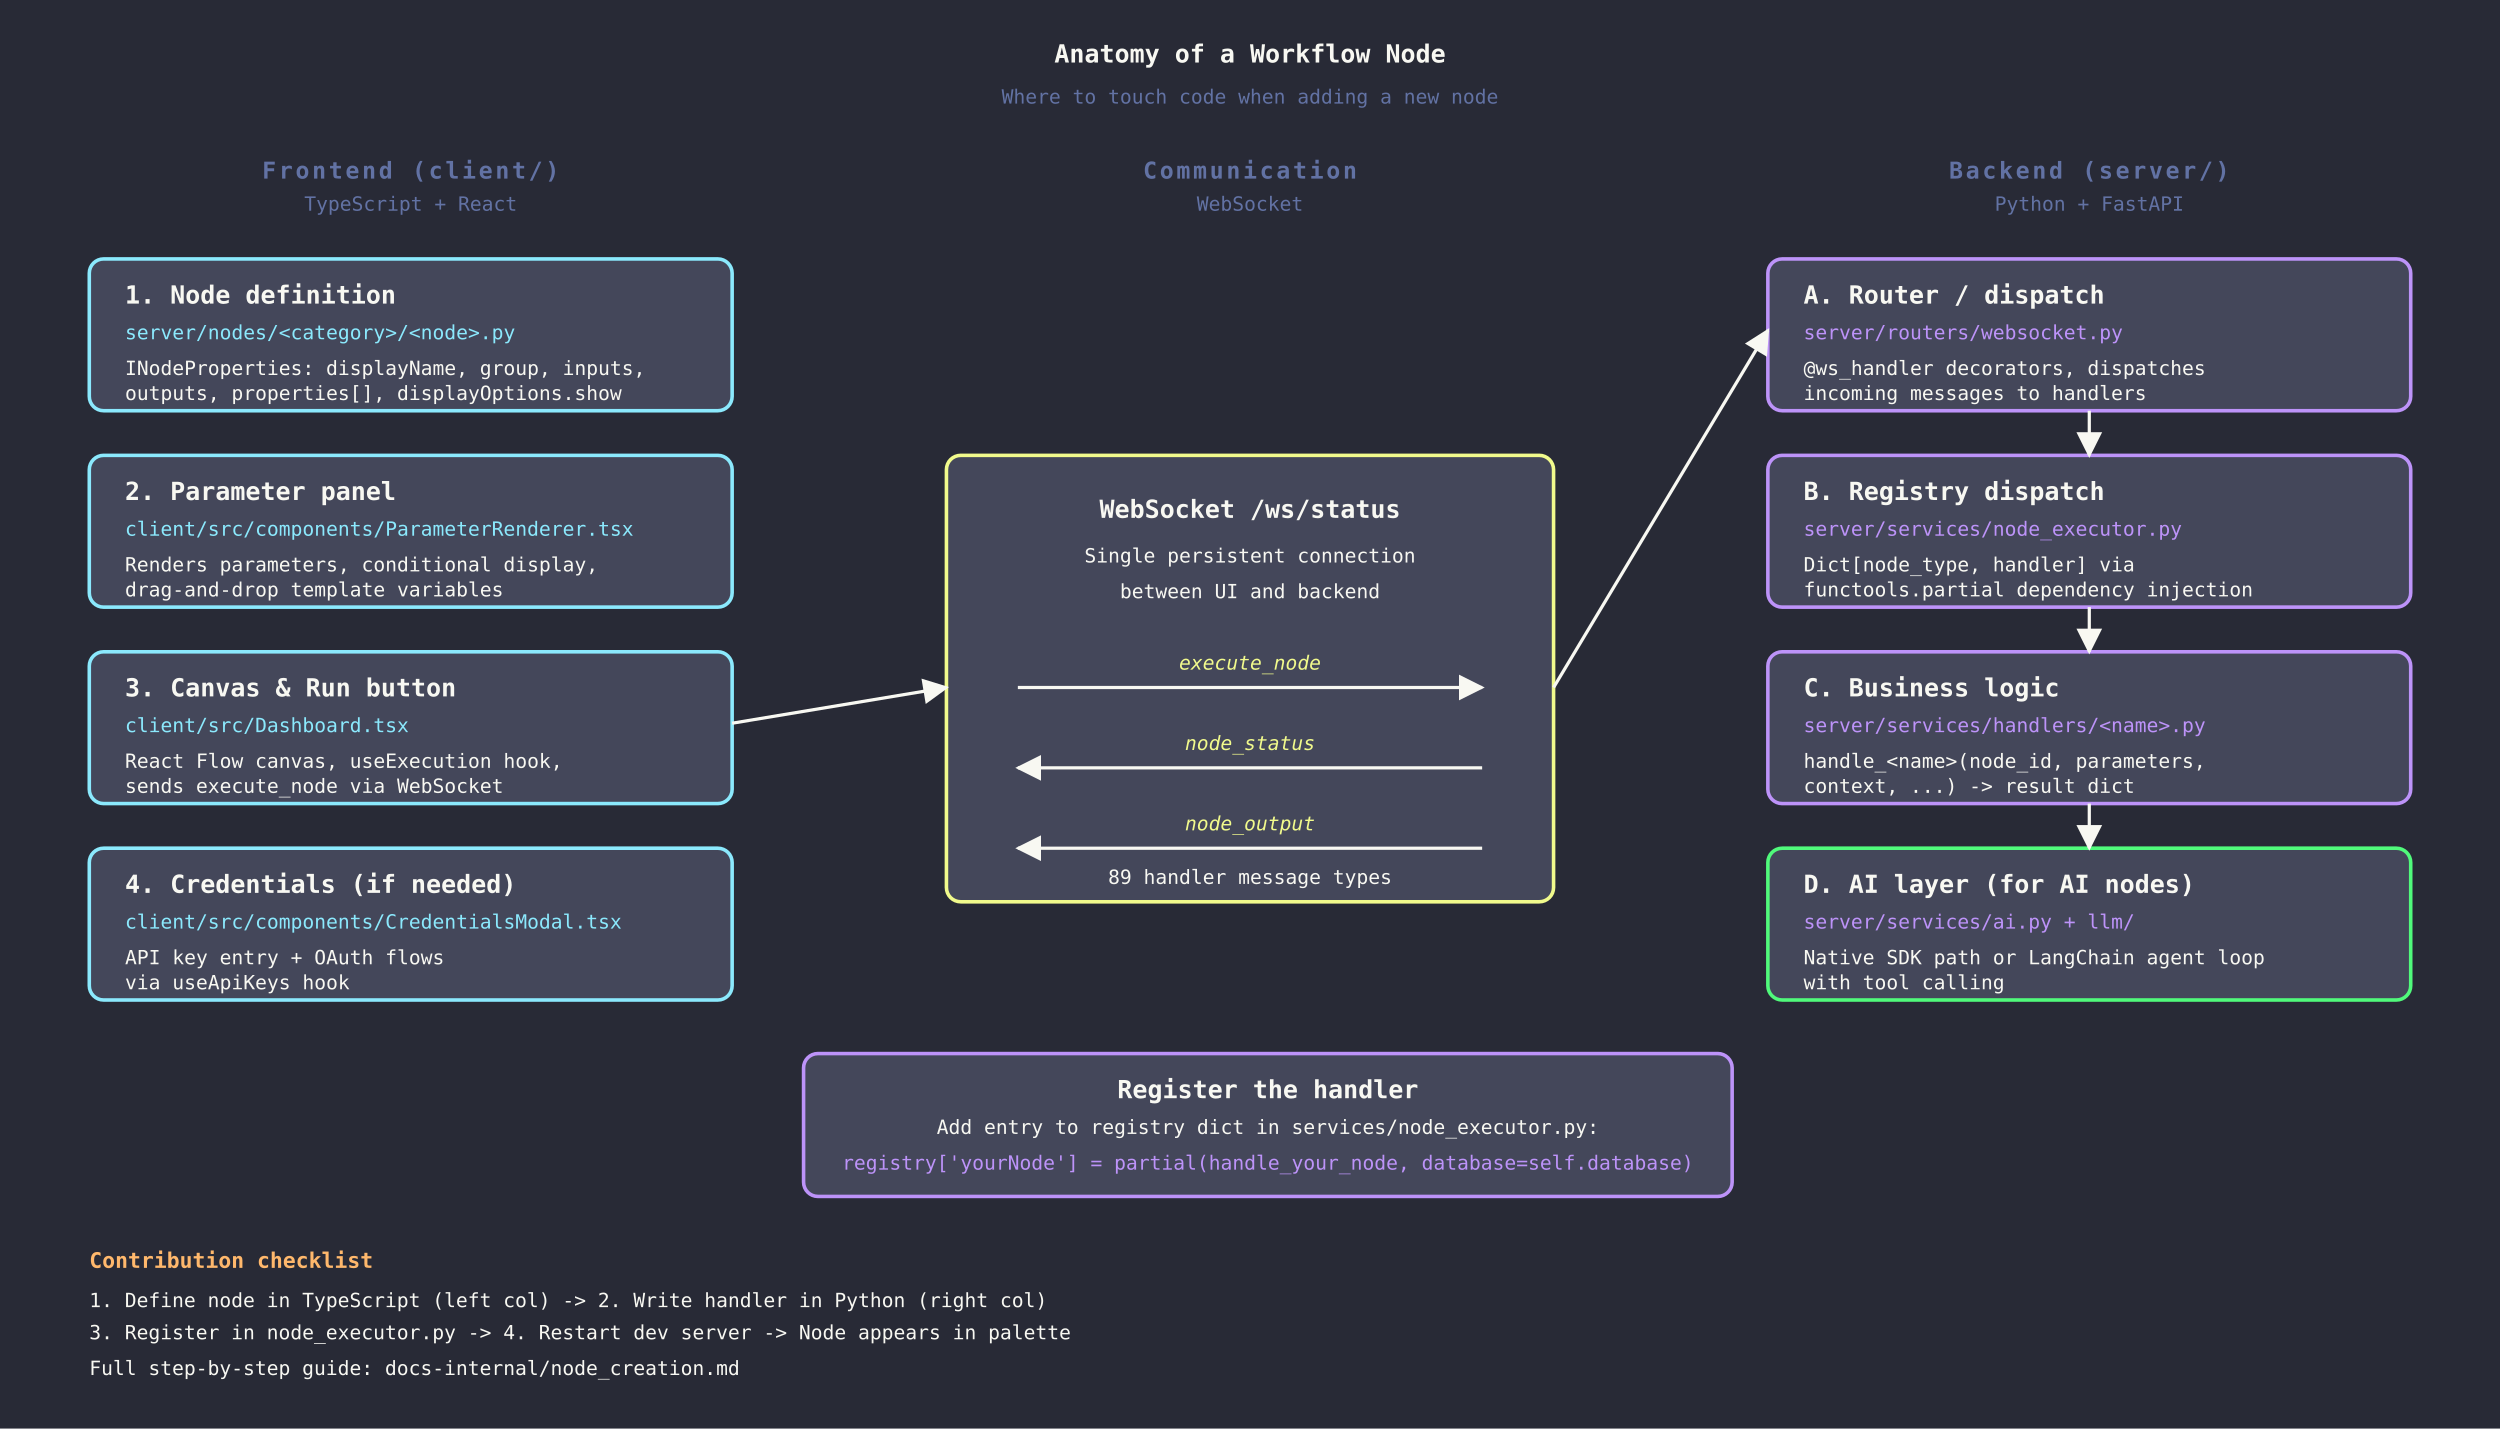
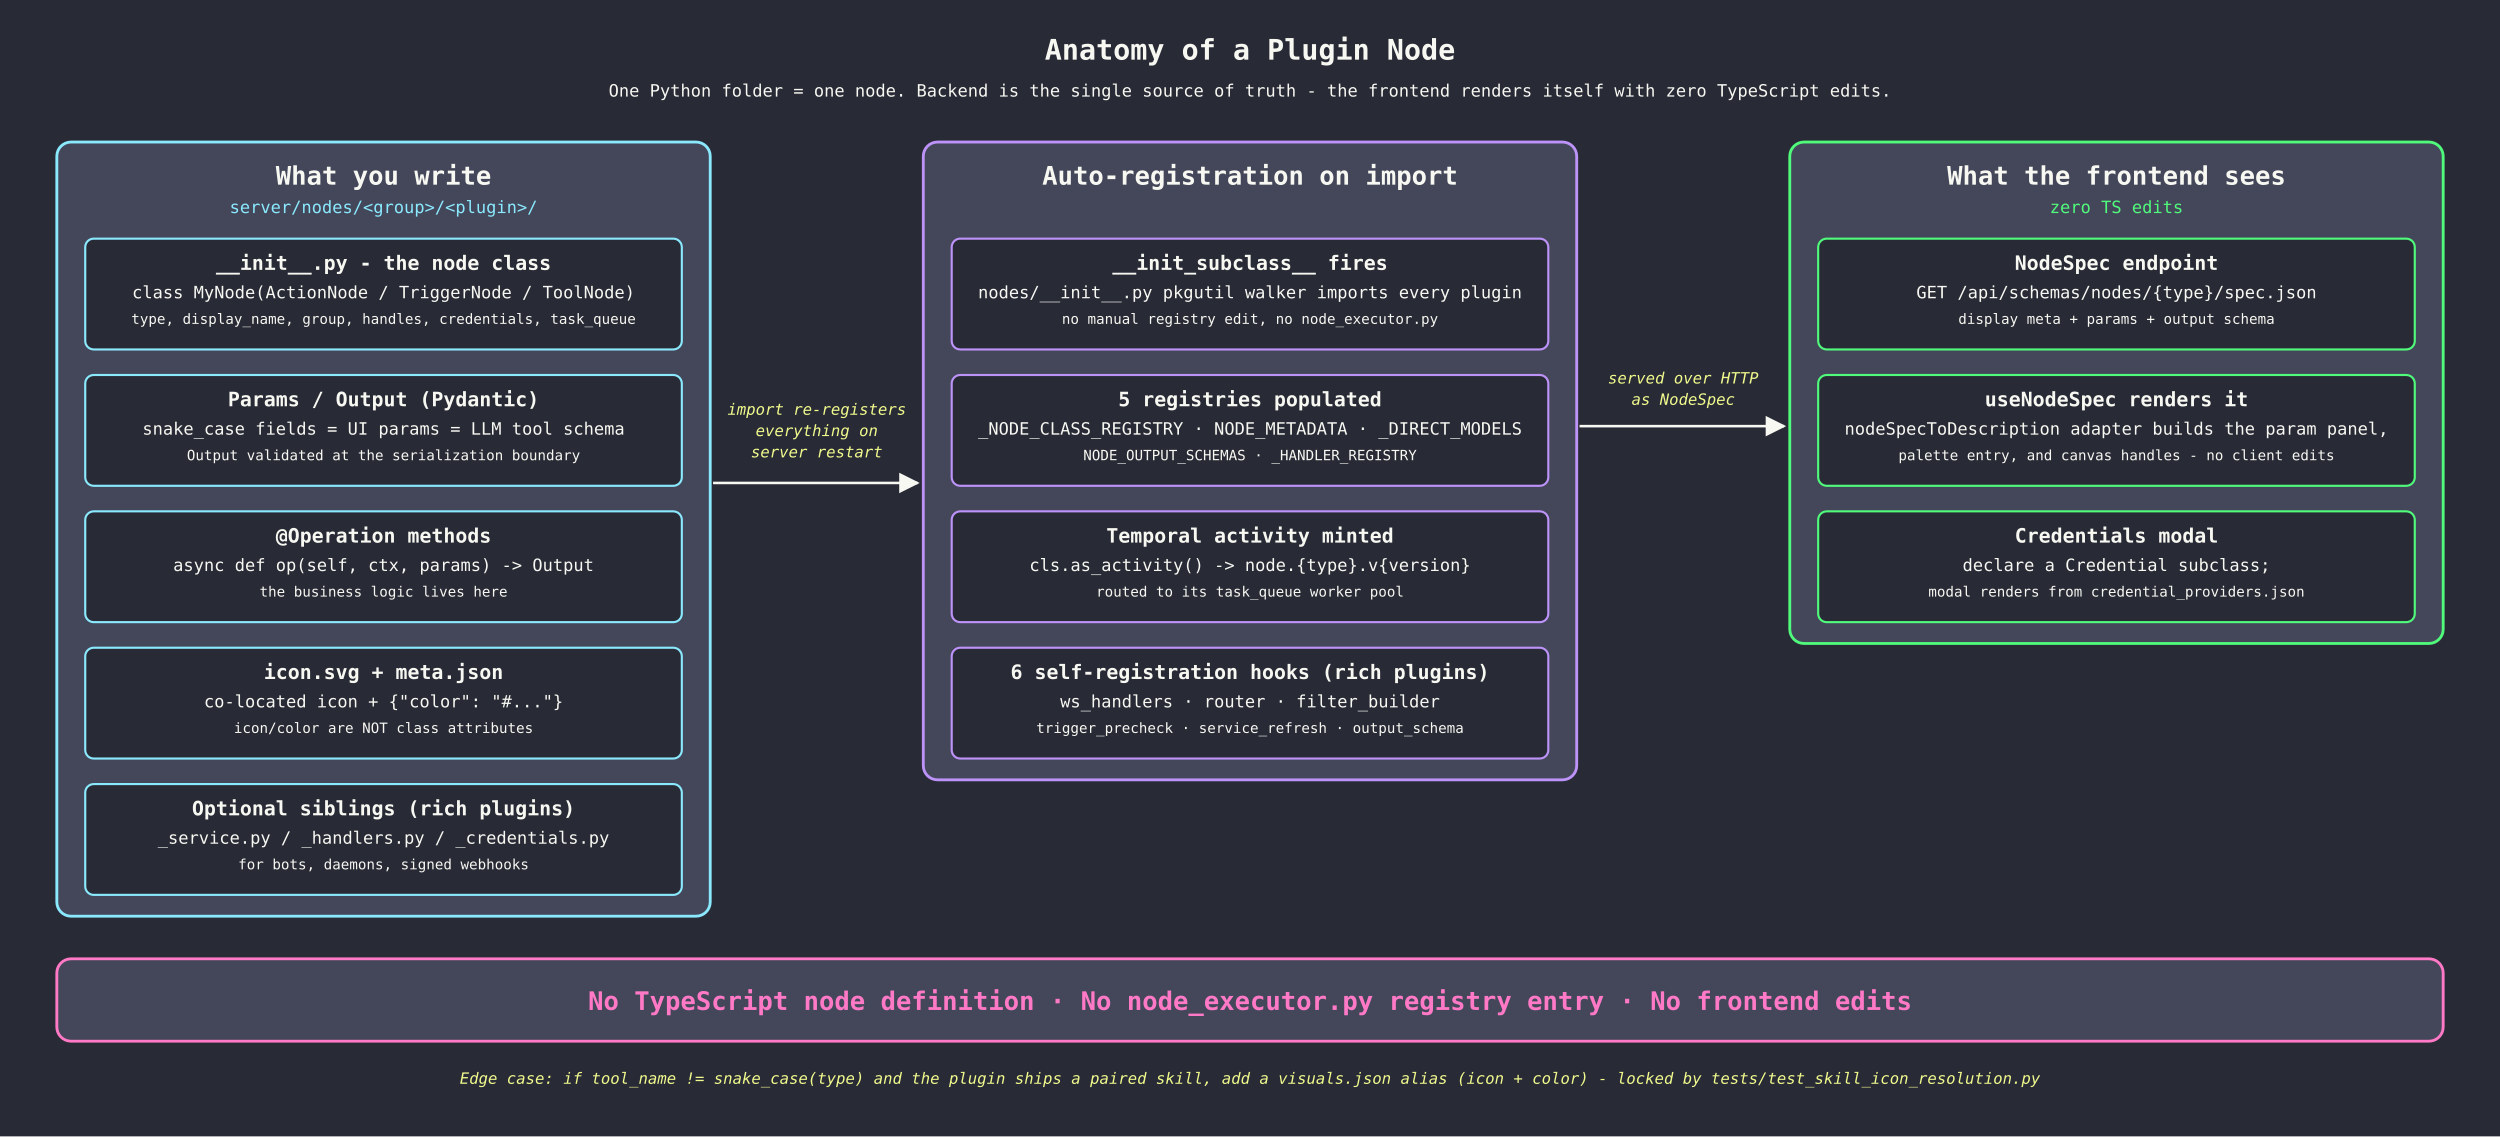
- <svg xmlns="http://www.w3.org/2000/svg" viewBox="0 0 1400 800" width="100%" preserveAspectRatio="xMidYMid meet" font-family="ui-monospace, 'SFMono-Regular', Menlo, Consolas, monospace">
+ <svg xmlns="http://www.w3.org/2000/svg" viewBox="0 0 1760 800" width="100%" preserveAspectRatio="xMidYMid meet" font-family="ui-monospace, 'SFMono-Regular', Menlo, Consolas, monospace">
  <defs>
    <marker id="arrow" viewBox="0 0 10 10" refX="9" refY="5" markerWidth="8" markerHeight="8" orient="auto-start-reverse">
      <path d="M0,0 L10,5 L0,10 z" fill="#f8f8f2" />
    </marker>
    <style>
      .bg { fill: #282a36; }
-       .col-header { fill: #6272a4; font-size: 13px; text-transform: uppercase; letter-spacing: 1.5px; font-weight: 700; }
-       .col-sub { fill: #6272a4; font-size: 11px; }
-       .fe-box { fill: #44475a; stroke: #8be9fd; stroke-width: 2; }
-       .be-box { fill: #44475a; stroke: #bd93f9; stroke-width: 2; }
-       .comm-box { fill: #44475a; stroke: #f1fa8c; stroke-width: 2; }
-       .ai-box { fill: #44475a; stroke: #50fa7b; stroke-width: 2; }
-       .title { fill: #f8f8f2; font-size: 14px; font-weight: 700; }
-       .path { fill: #8be9fd; font-size: 11px; font-family: ui-monospace, monospace; }
-       .path-be { fill: #bd93f9; font-size: 11px; font-family: ui-monospace, monospace; }
-       .sub { fill: #f8f8f2; font-size: 11px; }
+       .panel { fill: #44475a; stroke-width: 2; }
+       .p-cyan { stroke: #8be9fd; } .p-purple { stroke: #bd93f9; } .p-orange { stroke: #ffb86c; } .p-green { stroke: #50fa7b; } .p-pink { stroke: #ff79c6; }
+       .title { fill: #f8f8f2; font-size: 20px; font-weight: 700; }
+       .h1 { fill: #f8f8f2; font-size: 18px; font-weight: 700; }
+       .h2 { fill: #f8f8f2; font-size: 14px; font-weight: 700; }
+       .sub { fill: #f8f8f2; font-size: 12px; }
+       .small { fill: #f8f8f2; font-size: 10px; }
+       .label { fill: #f1fa8c; font-size: 11px; font-style: italic; }
      .conn { stroke: #f8f8f2; stroke-width: 1.8; fill: none; }
-       .label { fill: #f1fa8c; font-size: 11px; font-style: italic; }
-       .step { fill: #ffb86c; font-size: 12px; font-weight: 700; }
+       .conn-dot { stroke: #6272a4; stroke-width: 1.5; fill: none; stroke-dasharray: 4 4; }
+       .box { fill: #282a36; stroke-width: 1.5; }
+       .tier-label { fill: #6272a4; font-size: 11px; text-transform: uppercase; letter-spacing: 1px; }
+       .accent-cyan { fill: #8be9fd; } .accent-purple { fill: #bd93f9; } .accent-green { fill: #50fa7b; } .accent-orange { fill: #ffb86c; } .accent-pink { fill: #ff79c6; }
    </style>
  </defs>
-   <rect class="bg" width="1400" height="800" />
-   <text x="700" y="35" class="title" text-anchor="middle" font-size="20">Anatomy of a Workflow Node</text>
-   <text x="700" y="58" class="col-sub" text-anchor="middle" font-size="12">Where to touch code when adding a new node</text>
-   <text x="230" y="100" class="col-header" text-anchor="middle">Frontend (client/)</text>
-   <text x="230" y="118" class="col-sub" text-anchor="middle">TypeScript + React</text>
-   <text x="700" y="100" class="col-header" text-anchor="middle">Communication</text>
-   <text x="700" y="118" class="col-sub" text-anchor="middle">WebSocket</text>
-   <text x="1170" y="100" class="col-header" text-anchor="middle">Backend (server/)</text>
-   <text x="1170" y="118" class="col-sub" text-anchor="middle">Python + FastAPI</text>
-   <rect class="fe-box" x="50" y="145" width="360" height="85" rx="8" />
-   <text x="70" y="170" class="title">1. Node definition</text>
-   <text x="70" y="190" class="path">server/nodes/&lt;category&gt;/&lt;node&gt;.py</text>
-   <text x="70" y="210" class="sub">INodeProperties: displayName, group, inputs,</text>
-   <text x="70" y="224" class="sub">outputs, properties[], displayOptions.show</text>
-   <rect class="fe-box" x="50" y="255" width="360" height="85" rx="8" />
-   <text x="70" y="280" class="title">2. Parameter panel</text>
-   <text x="70" y="300" class="path">client/src/components/ParameterRenderer.tsx</text>
-   <text x="70" y="320" class="sub">Renders parameters, conditional display,</text>
-   <text x="70" y="334" class="sub">drag-and-drop template variables</text>
-   <rect class="fe-box" x="50" y="365" width="360" height="85" rx="8" />
-   <text x="70" y="390" class="title">3. Canvas &amp; Run button</text>
-   <text x="70" y="410" class="path">client/src/Dashboard.tsx</text>
-   <text x="70" y="430" class="sub">React Flow canvas, useExecution hook,</text>
-   <text x="70" y="444" class="sub">sends execute_node via WebSocket</text>
-   <rect class="fe-box" x="50" y="475" width="360" height="85" rx="8" />
-   <text x="70" y="500" class="title">4. Credentials (if needed)</text>
-   <text x="70" y="520" class="path">client/src/components/CredentialsModal.tsx</text>
-   <text x="70" y="540" class="sub">API key entry + OAuth flows</text>
-   <text x="70" y="554" class="sub">via useApiKeys hook</text>
-   <rect class="comm-box" x="530" y="255" width="340" height="250" rx="8" />
-   <text x="700" y="290" class="title" text-anchor="middle">WebSocket /ws/status</text>
-   <text x="700" y="315" class="sub" text-anchor="middle">Single persistent connection</text>
-   <text x="700" y="335" class="sub" text-anchor="middle">between UI and backend</text>
-   <text x="700" y="375" class="label" text-anchor="middle">execute_node</text>
-   <path class="conn" d="M 570 385 L 830 385" marker-end="url(#arrow)" />
-   <text x="700" y="420" class="label" text-anchor="middle">node_status</text>
-   <path class="conn" d="M 830 430 L 570 430" marker-end="url(#arrow)" />
-   <text x="700" y="465" class="label" text-anchor="middle">node_output</text>
-   <path class="conn" d="M 830 475 L 570 475" marker-end="url(#arrow)" />
-   <text x="700" y="495" class="sub" text-anchor="middle" fill="#6272a4" font-size="10">89 handler message types</text>
-   <path class="conn" d="M 410 405 L 530 385" marker-end="url(#arrow)" />
-   <rect class="be-box" x="990" y="145" width="360" height="85" rx="8" />
-   <text x="1010" y="170" class="title">A. Router / dispatch</text>
-   <text x="1010" y="190" class="path-be">server/routers/websocket.py</text>
-   <text x="1010" y="210" class="sub">@ws_handler decorators, dispatches</text>
-   <text x="1010" y="224" class="sub">incoming messages to handlers</text>
-   <rect class="be-box" x="990" y="255" width="360" height="85" rx="8" />
-   <text x="1010" y="280" class="title">B. Registry dispatch</text>
-   <text x="1010" y="300" class="path-be">server/services/node_executor.py</text>
-   <text x="1010" y="320" class="sub">Dict[node_type, handler] via</text>
-   <text x="1010" y="334" class="sub">functools.partial dependency injection</text>
-   <rect class="be-box" x="990" y="365" width="360" height="85" rx="8" />
-   <text x="1010" y="390" class="title">C. Business logic</text>
-   <text x="1010" y="410" class="path-be">server/services/handlers/&lt;name&gt;.py</text>
-   <text x="1010" y="430" class="sub">handle_&lt;name&gt;(node_id, parameters,</text>
-   <text x="1010" y="444" class="sub">context, ...) -&gt; result dict</text>
-   <rect class="ai-box" x="990" y="475" width="360" height="85" rx="8" />
-   <text x="1010" y="500" class="title">D. AI layer (for AI nodes)</text>
-   <text x="1010" y="520" class="path-be">server/services/ai.py + llm/</text>
-   <text x="1010" y="540" class="sub">Native SDK path or LangChain agent loop</text>
-   <text x="1010" y="554" class="sub">with tool calling</text>
-   <path class="conn" d="M 1170 230 L 1170 255" marker-end="url(#arrow)" />
-   <path class="conn" d="M 1170 340 L 1170 365" marker-end="url(#arrow)" />
-   <path class="conn" d="M 1170 450 L 1170 475" marker-end="url(#arrow)" />
-   <path class="conn" d="M 870 385 L 990 185" marker-end="url(#arrow)" />
-   <rect class="be-box" x="450" y="590" width="520" height="80" rx="8" fill="#282a36" stroke="#ff79c6" />
-   <text x="710" y="615" class="title" text-anchor="middle" fill="#ff79c6">Register the handler</text>
-   <text x="710" y="635" class="sub" text-anchor="middle">Add entry to registry dict in services/node_executor.py:</text>
-   <text x="710" y="655" class="path-be" text-anchor="middle">registry['yourNode'] = partial(handle_your_node, database=self.database)</text>
-   <text x="50" y="710" class="step">Contribution checklist</text>
-   <text x="50" y="732" class="sub">1. Define node in TypeScript (left col)  -&gt;  2. Write handler in Python (right col)</text>
-   <text x="50" y="750" class="sub">3. Register in node_executor.py  -&gt;  4. Restart dev server  -&gt;  Node appears in palette</text>
-   <text x="50" y="770" class="sub" fill="#6272a4">Full step-by-step guide: docs-internal/node_creation.md</text>
+   <rect class="bg" width="1760" height="800" />
+   <text x="880" y="42" class="title" text-anchor="middle">Anatomy of a Plugin Node</text>
+   <text x="880" y="68" class="sub" text-anchor="middle">One Python folder = one node. Backend is the single source of truth - the frontend renders itself with zero TypeScript edits.</text>
+   <rect class="panel p-cyan" x="40" y="100" width="460" height="545" rx="10" />
+   <text x="270" y="130" class="h1" text-anchor="middle">What you write</text>
+   <text x="270" y="150" class="accent-cyan" font-size="12" text-anchor="middle">server/nodes/&lt;group&gt;/&lt;plugin&gt;/</text>
+   <rect class="box p-cyan" x="60" y="168" width="420" height="78" rx="6" />
+   <text x="270" y="190" class="h2" text-anchor="middle">__init__.py - the node class</text>
+   <text x="270" y="210" class="sub" text-anchor="middle">class MyNode(ActionNode / TriggerNode / ToolNode)</text>
+   <text x="270" y="228" class="small" text-anchor="middle">type, display_name, group, handles, credentials, task_queue</text>
+   <rect class="box p-cyan" x="60" y="264" width="420" height="78" rx="6" />
+   <text x="270" y="286" class="h2" text-anchor="middle">Params / Output (Pydantic)</text>
+   <text x="270" y="306" class="sub" text-anchor="middle">snake_case fields = UI params = LLM tool schema</text>
+   <text x="270" y="324" class="small" text-anchor="middle">Output validated at the serialization boundary</text>
+   <rect class="box p-cyan" x="60" y="360" width="420" height="78" rx="6" />
+   <text x="270" y="382" class="h2" text-anchor="middle">@Operation methods</text>
+   <text x="270" y="402" class="sub" text-anchor="middle">async def op(self, ctx, params) -&gt; Output</text>
+   <text x="270" y="420" class="small" text-anchor="middle">the business logic lives here</text>
+   <rect class="box p-cyan" x="60" y="456" width="420" height="78" rx="6" />
+   <text x="270" y="478" class="h2" text-anchor="middle">icon.svg + meta.json</text>
+   <text x="270" y="498" class="sub" text-anchor="middle">co-located icon + {"color": "#..."}</text>
+   <text x="270" y="516" class="small" text-anchor="middle">icon/color are NOT class attributes</text>
+   <rect class="box p-cyan" x="60" y="552" width="420" height="78" rx="6" />
+   <text x="270" y="574" class="h2" text-anchor="middle">Optional siblings (rich plugins)</text>
+   <text x="270" y="594" class="sub" text-anchor="middle">_service.py / _handlers.py / _credentials.py</text>
+   <text x="270" y="612" class="small" text-anchor="middle">for bots, daemons, signed webhooks</text>
+   <rect class="panel p-purple" x="650" y="100" width="460" height="449" rx="10" />
+   <text x="880" y="130" class="h1" text-anchor="middle">Auto-registration on import</text>
+   <rect class="box p-purple" x="670" y="168" width="420" height="78" rx="6" />
+   <text x="880" y="190" class="h2" text-anchor="middle">__init_subclass__ fires</text>
+   <text x="880" y="210" class="sub" text-anchor="middle">nodes/__init__.py pkgutil walker imports every plugin</text>
+   <text x="880" y="228" class="small" text-anchor="middle">no manual registry edit, no node_executor.py</text>
+   <rect class="box p-purple" x="670" y="264" width="420" height="78" rx="6" />
+   <text x="880" y="286" class="h2" text-anchor="middle">5 registries populated</text>
+   <text x="880" y="306" class="sub" text-anchor="middle">_NODE_CLASS_REGISTRY · NODE_METADATA · _DIRECT_MODELS</text>
+   <text x="880" y="324" class="small" text-anchor="middle">NODE_OUTPUT_SCHEMAS · _HANDLER_REGISTRY</text>
+   <rect class="box p-purple" x="670" y="360" width="420" height="78" rx="6" />
+   <text x="880" y="382" class="h2" text-anchor="middle">Temporal activity minted</text>
+   <text x="880" y="402" class="sub" text-anchor="middle">cls.as_activity() -&gt; node.{type}.v{version}</text>
+   <text x="880" y="420" class="small" text-anchor="middle">routed to its task_queue worker pool</text>
+   <rect class="box p-purple" x="670" y="456" width="420" height="78" rx="6" />
+   <text x="880" y="478" class="h2" text-anchor="middle">6 self-registration hooks (rich plugins)</text>
+   <text x="880" y="498" class="sub" text-anchor="middle">ws_handlers · router · filter_builder</text>
+   <text x="880" y="516" class="small" text-anchor="middle">trigger_precheck · service_refresh · output_schema</text>
+   <rect class="panel p-green" x="1260" y="100" width="460" height="353" rx="10" />
+   <text x="1490" y="130" class="h1" text-anchor="middle">What the frontend sees</text>
+   <text x="1490" y="150" class="accent-green" font-size="12" text-anchor="middle">zero TS edits</text>
+   <rect class="box p-green" x="1280" y="168" width="420" height="78" rx="6" />
+   <text x="1490" y="190" class="h2" text-anchor="middle">NodeSpec endpoint</text>
+   <text x="1490" y="210" class="sub" text-anchor="middle">GET /api/schemas/nodes/{type}/spec.json</text>
+   <text x="1490" y="228" class="small" text-anchor="middle">display meta + params + output schema</text>
+   <rect class="box p-green" x="1280" y="264" width="420" height="78" rx="6" />
+   <text x="1490" y="286" class="h2" text-anchor="middle">useNodeSpec renders it</text>
+   <text x="1490" y="306" class="sub" text-anchor="middle">nodeSpecToDescription adapter builds the param panel,</text>
+   <text x="1490" y="324" class="small" text-anchor="middle">palette entry, and canvas handles - no client edits</text>
+   <rect class="box p-green" x="1280" y="360" width="420" height="78" rx="6" />
+   <text x="1490" y="382" class="h2" text-anchor="middle">Credentials modal</text>
+   <text x="1490" y="402" class="sub" text-anchor="middle">declare a Credential subclass;</text>
+   <text x="1490" y="420" class="small" text-anchor="middle">modal renders from credential_providers.json</text>
+   <text x="575" y="292" class="label" text-anchor="middle">import re-registers</text>
+   <text x="575" y="307" class="label" text-anchor="middle">everything on</text>
+   <text x="575" y="322" class="label" text-anchor="middle">server restart</text>
+   <path class="conn" d="M 502 340 L 646 340" marker-end="url(#arrow)" />
+   <text x="1185" y="270" class="label" text-anchor="middle">served over HTTP</text>
+   <text x="1185" y="285" class="label" text-anchor="middle">as NodeSpec</text>
+   <path class="conn" d="M 1112 300 L 1256 300" marker-end="url(#arrow)" />
+   <rect class="panel p-pink" x="40" y="675" width="1680" height="58" rx="10" />
+   <text x="880" y="711" class="accent-pink" font-size="18" font-weight="700" text-anchor="middle">No TypeScript node definition · No node_executor.py registry entry · No frontend edits</text>
+   <text x="880" y="763" class="label" text-anchor="middle">Edge case: if tool_name != snake_case(type) and the plugin ships a paired skill, add a visuals.json alias (icon + color) - locked by tests/test_skill_icon_resolution.py</text>
</svg>
